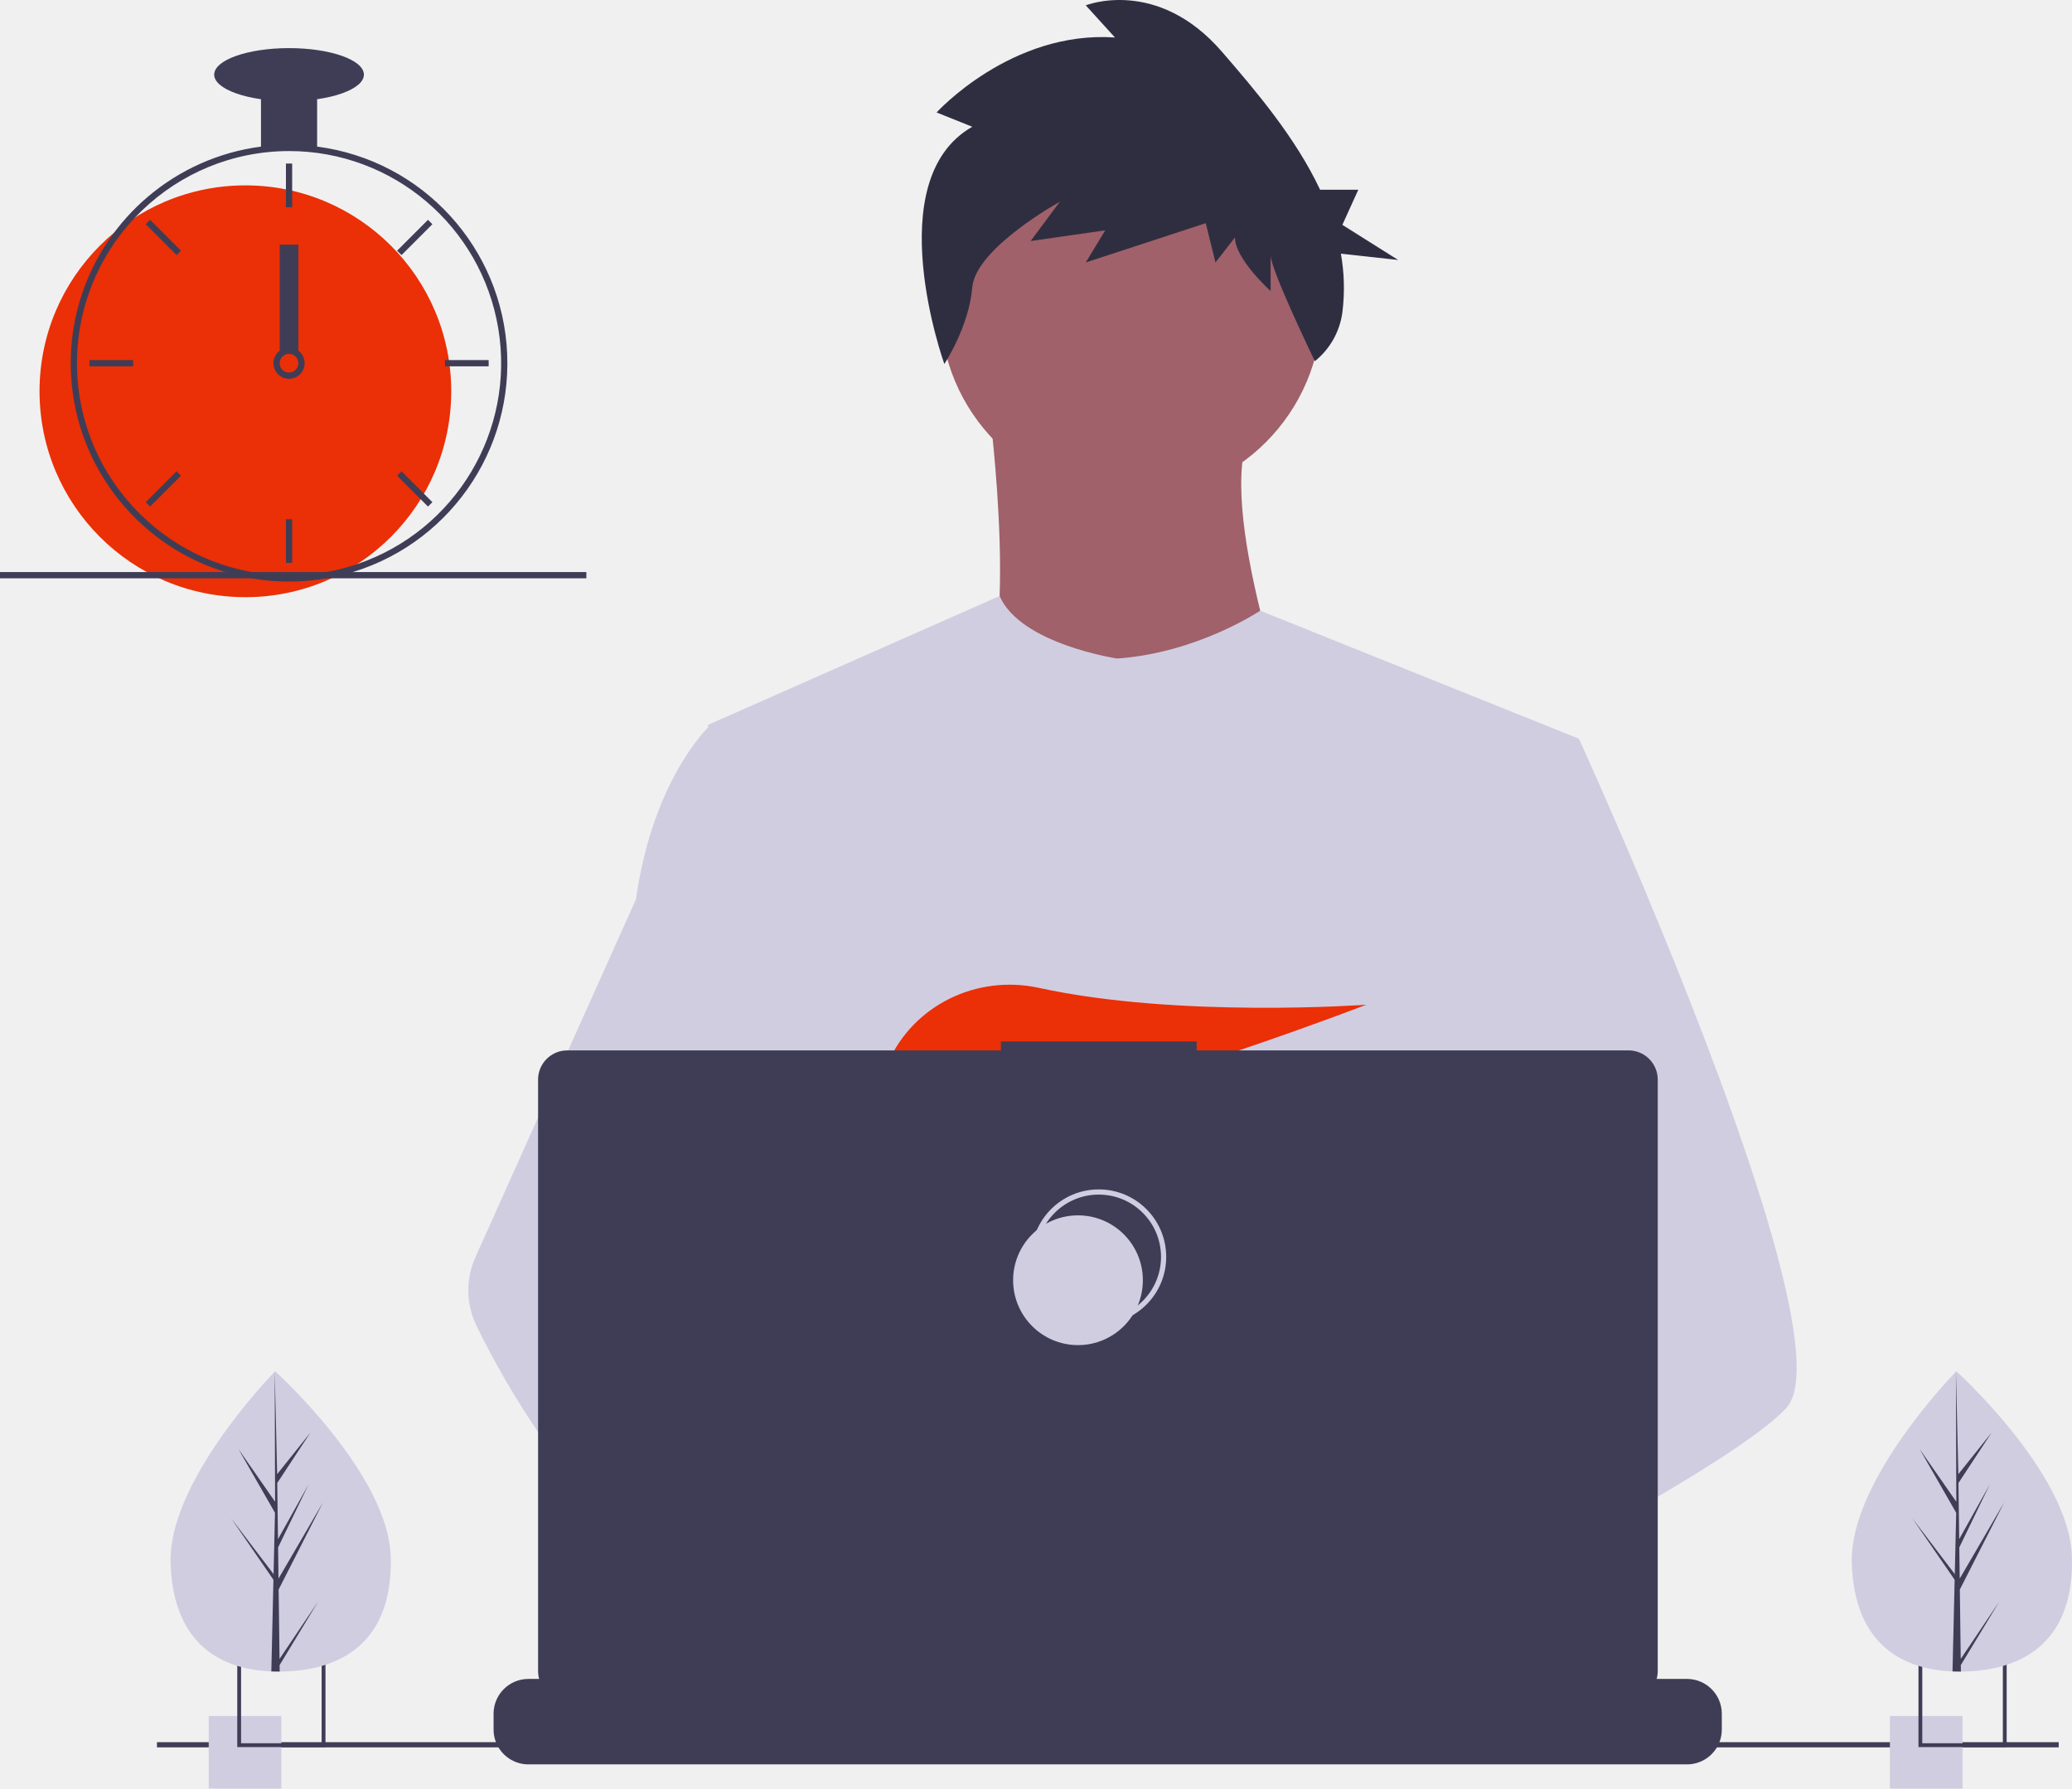
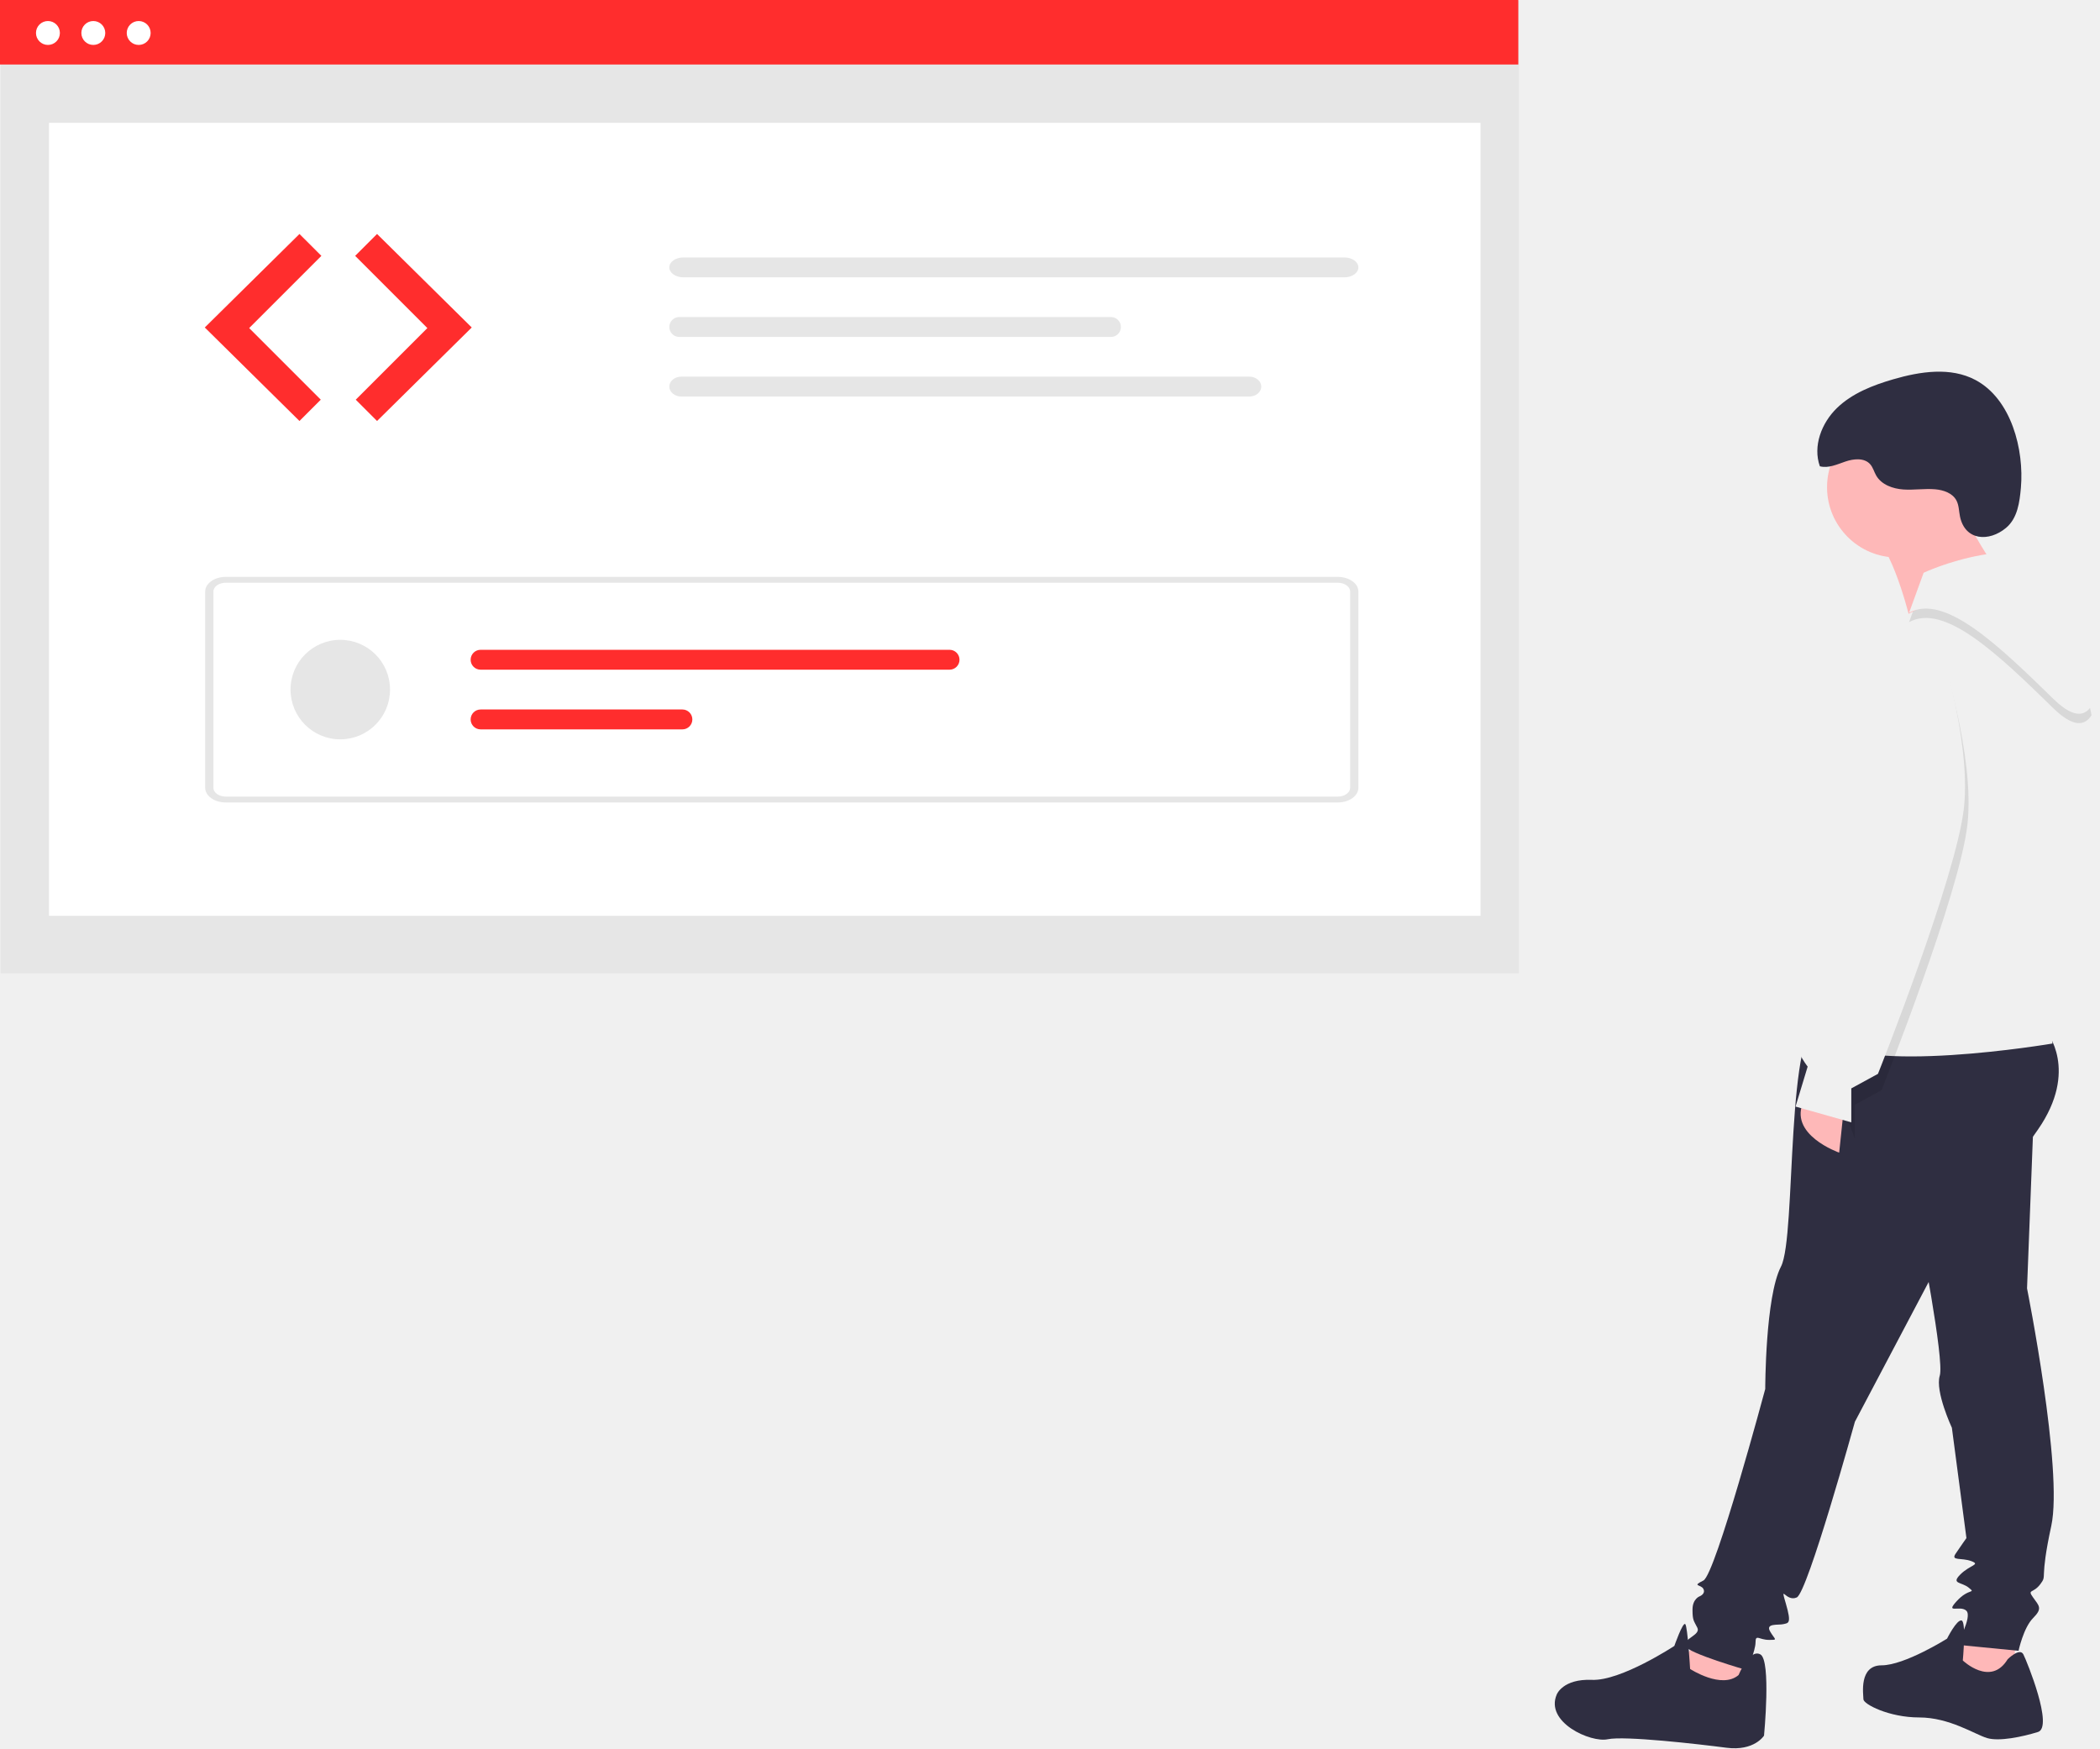
- <svg xmlns="http://www.w3.org/2000/svg" id="b4850822-491f-41e2-90b8-9be7376dfe8f" data-name="Layer 1" width="798.627" height="689.223" viewBox="0 0 798.627 689.223">
-   <circle cx="435.922" cy="118.405" r="73.536" fill="#a0616a" />
-   <path d="M581.722,260.562s13.855,104.443-7.46,116.166,126.823,12.789,126.823,12.789S668.047,298.928,682.968,271.219Z" transform="translate(-200.6864 -105.3887)" fill="#a0616a" />
-   <path d="M809.257,390.045l-12.32,56.1-26.05,118.69-.78,6.5-8.99,75.25-5.98,49.99-4.01,33.58c-24.38,12.53-42.05,21.18-42.05,21.18s-1.52-7.62-3.97-17.37c-17.11,5.13-48.77,13.64-75.6,15.34,9.77,10.89,14.26,21.12,8.17,28.67-18.38,22.76-94.26-24.92-120.8-42.7a71.841,71.841,0,0,0-.7,12.86l-20.31-15.62,2.01-35.94,3.39-60.81,4.26-76.26a80.064,80.064,0,0,1-3.37-10.03c-6.22-22.12-13.77-66.29-19.56-103.33-4.66-29.81-8.16-55-8.9-60.36-.1-.7-.15-1.06-.15-1.06l112.43-49.68c7.99,18.53,45.3,24.1,45.3,24.1,30.91-2.13,55.14-18.43,55.14-18.43Z" transform="translate(-200.6864 -105.3887)" fill="#d0cde1" />
-   <path d="M717.607,730.025s-4.76,1.63-12.5,3.94c-17.11,5.13-48.77,13.64-75.6,15.34-23.1,1.48-42.62-2.08-46.19-17.15-1.53-6.48.64-11.81,5.37-16.19,14.12-13.09,51-17.78,80.25-19.39,8.26-.45,15.9-.66,22.26-.74,10.8-.14,17.88.08,17.88.08l.17.66Z" transform="translate(-200.6864 -105.3887)" fill="#a0616a" />
-   <path d="M575.433,154.235,561.683,148.731s28.749-31.651,68.747-28.898l-11.25-12.385s27.499-11.009,52.498,17.89c13.141,15.191,28.346,33.048,37.825,53.163h14.725l-6.146,13.532,21.509,13.532-22.077-2.431a75.617,75.617,0,0,1,.599,22.445A29.041,29.041,0,0,1,707.48,244.576h0s-17.052-35.296-17.052-40.8V217.537s-13.749-12.385-13.749-20.642L669.179,206.528l-3.75-15.137-46.248,15.137,7.5-12.385-28.749,4.128,11.25-15.137s-32.499,17.89-33.749,33.027c-1.25,15.137-10.762,29.481-10.762,29.481S539.184,174.877,575.433,154.235Z" transform="translate(-200.6864 -105.3887)" fill="#2f2e41" />
-   <path d="M889.187,647.955c-7.49,8.12-26.05,20.35-48.55,33.59-8.37,4.92-17.28,9.99-26.37,15.03-21.69,12.03-44.4,23.95-63.14,33.58-24.38,12.53-42.05,21.18-42.05,21.18s-1.52-7.62-3.97-17.37c-3.28-13.05-8.22-29.92-13.37-37.39-.18-.26-.36-.5-.54-.74-1.5-1.97-3.01-3.12-4.5-3.12l74.42-46.13,32.16-19.94-23.17-55.31-29.06-69.38,17.54-55.81,17.63-56.1h33.04s10.94,23.88,24.93,57.18c2.09,4.98,4.25,10.17,6.45,15.53C869.417,532.755,905.297,630.505,889.187,647.955Z" transform="translate(-200.6864 -105.3887)" fill="#d0cde1" />
-   <path d="M637.677,777.975c-18.38,22.76-94.26-24.92-120.8-42.7-5.78-3.87-9.22-6.32-9.22-6.32l24.28-32.38,7.69-10.25s6.88,3.65,17.05,9.59c.37.22.74.44,1.12.66,8.77,5.15,19.78,11.88,30.89,19.39,15.33,10.37,30.83,22.2,40.82,33.34C639.277,760.195,643.767,770.425,637.677,777.975Z" transform="translate(-200.6864 -105.3887)" fill="#a0616a" />
-   <path d="M556.677,695.915a47.782,47.782,0,0,0-8.1.66c-22.99,3.95-29.77,24.76-31.7,38.7a71.841,71.841,0,0,0-.7,12.86l-20.31-15.62-7.4-5.69c-17.81-6.21-33.68-17.24-47.44-30.25a238.482,238.482,0,0,1-31.95-37.89,334.15,334.15,0,0,1-24.72-42.4,31.184,31.184,0,0,1-.43-26.45l25.15-56.05,36.76-81.92q.405-2.925.89-5.72c7.29-41.8,26.82-60.36,26.82-60.36h14.92l9.98,60.36,12.4,74.99-8.69,28.34-20.08,65.45,19.19,20.84Z" transform="translate(-200.6864 -105.3887)" fill="#d0cde1" />
-   <path d="M573.563,521.195l12.755,14.881c4.739-.904,9.687-1.965,14.784-3.158l-3.663-11.723,8.957,10.45c53.997-13.281,120.927-39.101,120.927-39.101s-72.257,5.298-126.208-6.489c-23.871-5.215-48.431,6.618-58.226,29.002-5.694,13.011-4.799,24.283,15.394,24.283a133.375,133.375,0,0,0,20.353-1.914Z" transform="translate(-200.6864 -105.3887)" fill="#eb2f06" />
-   <path d="M864.337,765.775v6.07a13.34,13.34,0,0,1-.91,4.87,13.688,13.688,0,0,1-.97,2,13.437,13.437,0,0,1-11.55,6.56h-446.55a13.437,13.437,0,0,1-11.55-6.56,13.682,13.682,0,0,1-.97-2,13.34,13.34,0,0,1-.91-4.87v-6.07a13.426,13.426,0,0,1,13.43-13.43h25.74v-2.83a.559.559,0,0,1,.56-.56h13.43a.559.559,0,0,1,.56.56v2.83h8.39v-2.83a.559.559,0,0,1,.56-.56h13.43a.559.559,0,0,1,.56.56v2.83h8.4v-2.83a.559.559,0,0,1,.56-.56h13.43a.559.559,0,0,1,.56.56v2.83h8.39v-2.83a.559.559,0,0,1,.56-.56h13.43a.559.559,0,0,1,.56.56v2.83h8.39v-2.83a.559.559,0,0,1,.56-.56h13.43a.559.559,0,0,1,.56.56v2.83h8.4v-2.83a.559.559,0,0,1,.56-.56h13.43a.559.559,0,0,1,.56.56v2.83h8.39v-2.83a.559.559,0,0,1,.56-.56h105.2a.559.559,0,0,1,.56.56v2.83h8.4v-2.83a.559.559,0,0,1,.56-.56h13.43a.566.566,0,0,1,.56.56v2.83h8.39v-2.83a.559.559,0,0,1,.56-.56h13.43a.559.559,0,0,1,.56.56v2.83h8.39v-2.83a.559.559,0,0,1,.56-.56h13.43a.559.559,0,0,1,.56.56v2.83h8.4v-2.83a.559.559,0,0,1,.56-.56h13.43a.557.557,0,0,1,.55.56v2.83h8.4v-2.83a.559.559,0,0,1,.56-.56h13.43a.559.559,0,0,1,.56.56v2.83h8.39v-2.83a.559.559,0,0,1,.56-.56h13.43a.559.559,0,0,1,.56.56v2.83h39.17A13.426,13.426,0,0,1,864.337,765.775Z" transform="translate(-200.6864 -105.3887)" fill="#3f3d56" />
-   <rect x="60.5" y="671.326" width="733" height="2" fill="#3f3d56" />
-   <path d="M828.381,510.145H661.938v-3.431H586.466v3.431h-167.129a11.259,11.259,0,0,0-11.259,11.259V749.315a11.259,11.259,0,0,0,11.259,11.259H828.381a11.259,11.259,0,0,0,11.259-11.259V521.404A11.259,11.259,0,0,0,828.381,510.145Z" transform="translate(-200.6864 -105.3887)" fill="#3f3d56" />
-   <circle cx="423.5" cy="484.326" r="25" fill="none" stroke="#d0cde1" stroke-miterlimit="10" stroke-width="2" />
-   <circle cx="415.5" cy="493.326" r="25" fill="#d0cde1" />
-   <rect x="80.446" y="661.223" width="28" height="28" fill="#d0cde1" />
-   <path d="M292.136,744.612v34h34v-34Zm32.52,32.52h-31.05v-31.04h31.05Z" transform="translate(-200.6864 -105.3887)" fill="#3f3d56" />
-   <rect x="728.446" y="661.223" width="28" height="28" fill="#d0cde1" />
-   <path d="M940.136,744.612v34h34v-34Zm32.52,32.52h-31.05v-31.04h31.05Z" transform="translate(-200.6864 -105.3887)" fill="#3f3d56" />
-   <circle cx="94.58" cy="150.773" r="79.34" fill="#eb2f06" />
-   <path d="M322.915,161.879a85.755,85.755,0,0,0-21.638,0A84.368,84.368,0,0,0,231.662,220.591a83.223,83.223,0,0,0-3.655,21.662c-.036,1.022-.06,2.056-.06,3.089a84.233,84.233,0,0,0,84.149,84.149c1.791,0,3.582-.06,5.349-.168a83.231,83.231,0,0,0,12.334-1.707,84.159,84.159,0,0,0-6.864-165.737Zm15.519,160.857h-.012a80.908,80.908,0,0,1-20.977,4.171c-1.767.12-3.558.18-5.349.18a81.845,81.845,0,0,1-81.745-81.745c0-1.034.024-2.068.06-3.089a81.856,81.856,0,0,1,81.685-78.655,81.749,81.749,0,0,1,26.339,159.138Z" transform="translate(-200.6864 -105.3887)" fill="#3f3d56" />
-   <rect x="110.208" y="63.018" width="2.404" height="16.83" fill="#3f3d56" />
-   <rect x="262.442" y="188.476" width="2.404" height="16.83" transform="translate(-262.6894 138.704) rotate(-45)" fill="#3f3d56" />
-   <rect x="242.373" y="236.928" width="2.404" height="16.83" transform="translate(-202.4538 383.5287) rotate(-90)" fill="#3f3d56" />
-   <rect x="262.442" y="285.379" width="2.404" height="16.83" transform="translate(41.63884 582.5743) rotate(-135)" fill="#3f3d56" />
-   <rect x="359.346" y="188.476" width="2.404" height="16.83" transform="translate(275.5851 485.6705) rotate(-135)" fill="#3f3d56" />
-   <rect x="379.415" y="236.928" width="2.404" height="16.83" transform="translate(-65.41128 520.5713) rotate(-90)" fill="#3f3d56" />
-   <rect x="359.346" y="285.379" width="2.404" height="16.83" transform="translate(-302.8282 235.6077) rotate(-45)" fill="#3f3d56" />
-   <rect x="110.208" y="200.06" width="2.404" height="16.83" fill="#3f3d56" />
-   <path d="M315.703,240.534a6.011,6.011,0,0,0-7.213,0,6.187,6.187,0,0,0-1.719,2.02,6.011,6.011,0,1,0,8.932-2.02Zm-3.606,8.415a3.617,3.617,0,0,1-3.606-3.606,3.671,3.671,0,0,1,.637-2.044,3.603,3.603,0,1,1,2.969,5.65Z" transform="translate(-200.6864 -105.3887)" fill="#3f3d56" />
-   <rect x="100.591" y="35.369" width="21.638" height="21.638" fill="#3f3d56" />
-   <ellipse cx="111.41" cy="28.757" rx="28.851" ry="10.218" fill="#3f3d56" />
-   <rect x="107.803" y="94.273" width="7.213" height="40.872" fill="#3f3d56" />
-   <rect y="220.44" width="226" height="2.404" fill="#3f3d56" />
-   <path d="M351.28,705.143c.933,31.95-17.735,43.659-41.163,44.343q-.816.024-1.625.029-1.63.012-3.228-.054c-21.188-.88-37.96-12.127-38.828-41.84-.898-30.75,37.269-70.703,40.133-73.658l.005-.003c.109-.113.164-.169.164-.169S350.347,673.195,351.28,705.143Z" transform="translate(-200.6864 -105.3887)" fill="#d0cde1" />
-   <path d="M308.43,744.644l14.882-22.131-14.852,24.512.031,2.49q-1.63.012-3.228-.054L306.002,717.449l-.02-.247.027-.048.071-3.025-16.298-23.663,16.279,21.399.058.639.558-24.186-14.077-24.533,14.117,20.284-.147-50.108 0-.167.005.164.934,39.491,12.829-16.041-12.787,19.444.28,21.634,11.806-21.114-11.762,24.295.156,12.03,17.169-29.411-17.117,33.608Z" transform="translate(-200.6864 -105.3887)" fill="#3f3d56" />
-   <path d="M999.28,705.143c.933,31.95-17.735,43.659-41.163,44.343q-.816.024-1.625.029-1.63.012-3.228-.054c-21.188-.88-37.96-12.127-38.828-41.84-.898-30.75,37.269-70.703,40.133-73.658l.005-.003c.109-.113.164-.169.164-.169S998.347,673.195,999.28,705.143Z" transform="translate(-200.6864 -105.3887)" fill="#d0cde1" />
-   <path d="M956.43,744.644l14.882-22.131-14.852,24.512.031,2.49q-1.63.012-3.228-.054L954.002,717.449l-.02-.247.027-.048.071-3.025-16.298-23.663,16.279,21.399.058.639.558-24.186-14.077-24.533,14.117,20.284-.147-50.108 0-.167.005.164.934,39.491,12.829-16.041-12.787,19.444.28,21.634,11.806-21.114-11.762,24.295.156,12.03,17.169-29.411-17.117,33.608Z" transform="translate(-200.6864 -105.3887)" fill="#3f3d56" />
+ <svg xmlns="http://www.w3.org/2000/svg" id="a5f41e37-d8d4-4d60-9e97-29ee7ebe1bc1" data-name="Layer 1" width="845.724" height="704.031" viewBox="0 0 845.724 704.031">
+   <g id="f1503154-f50a-4680-8aa4-587be41cac87" data-name="Group 2">
+     <path id="a9e5a31c-10e6-4175-9779-4994367672f7" data-name="Path 4" d="M880.724,762.754l-1.464,19.525-29.773-9.762,12.2-14.643Z" transform="translate(-177.1378 -97.98434)" fill="#feb8b8" />
+     <path id="f499a4aa-6a35-40fc-8432-e4c7ab26d048" data-name="Path 5" d="M989.083,756.409l-1.467,19.035-16.595,2.441-9.762-9.274,11.226-18.06Z" transform="translate(-177.1378 -97.98434)" fill="#feb8b8" />
+     <path id="fb70bf31-eafd-4d8a-8310-5130d8d104e1" data-name="Path 6" d="M1001.285,513.336s13.179,15.619-3.417,39.536-36.607,47.346-36.607,47.346l-37.1,70.286s-19.036,68.822-23.429,70.774-6.833-5.857-4.393,2.44.976,7.81-.976,8.3-7.321-.488-5.369,2.929,3.417,3.417-.488,3.417-5.369-2.44-5.369.976-3.417,11.226-3.417,11.226-23.917-6.833-24.893-9.762,6.345-4.393,4.881-7.321-1.952-2.929-1.952-7.321,2.929-5.369,2.929-5.369,2.44-.976,1.464-2.929-4.881-.976,0-3.417,24.895-77.121,24.895-77.121,0-37.1,6.345-49.3,1.464-99.084,16.6-100.06S1001.285,513.336,1001.285,513.336Z" transform="translate(-177.1378 -97.98434)" fill="#2f2e41" />
+     <path id="a89455c2-275d-4b70-b13c-192fbe474176" data-name="Path 7" d="M996.404,541.157l-2.929,75.655s14.643,73.215,9.762,95.667-1.464,19.524-4.393,23.429-5.369,1.952-2.929,5.369,3.9,4.393,0,8.3-5.857,13.179-5.857,13.179l-24.893-2.44s6.345-11.226,3.9-13.667-8.786,1.464-3.9-3.9,7.81-2.929,4.881-5.369-7.321-1.464-3.417-5.369,8.3-3.9,4.393-5.369-8.3,0-6.345-2.929,4.393-6.345,4.393-6.345l-5.857-44.417s-6.833-14.643-4.881-20.988-8.3-58.572-8.3-58.572Z" transform="translate(-177.1378 -97.98434)" fill="#2f2e41" />
+     <path id="a3024be5-ad86-493a-9bfb-258ab58160a1" data-name="Path 8" d="M985.668,766.17s4.881-4.881,6.345-1.952,12.2,29.286,5.857,31.238-15.619,3.9-20.5,2.44-15.131-8.3-27.333-8.3-22.452-5.369-22.452-7.321-1.952-13.667,7.321-13.667,26.357-10.738,26.357-10.738,3.9-7.81,5.857-7.321.488,16.107.488,16.107S978.832,777.396,985.668,766.17Z" transform="translate(-177.1378 -97.98434)" fill="#2f2e41" />
+     <path id="a57c92ce-496a-44de-934b-3ddd78679762" data-name="Path 9" d="M877.308,772.515s4.393-10.738,8.786-8.3,1.464,32.7,1.464,32.7-3.9,6.345-15.131,4.881-41-4.881-47.834-3.417-25.381-6.833-20.5-18.06c0,0,2.44-6.345,14.155-5.857s33.191-13.667,33.191-13.667,3.417-9.762,4.393-8.786,1.952,18.06,1.952,18.06S870.475,778.372,877.308,772.515Z" transform="translate(-177.1378 -97.98434)" fill="#2f2e41" />
+     <circle id="fa315d33-3eeb-4d45-ab88-aeb0e9694c5a" data-name="Ellipse 2" cx="764.111" cy="196.196" r="28.31" fill="#feb8b8" />
+     <path id="fbae87ba-2986-46ef-9932-134b7e0cae24" data-name="Path 10" d="M963.213,296.132s15.131,30.262,20.5,33.191-36.607,20.989-36.607,20.989-6.833-29.774-15.131-36.119S963.213,296.132,963.213,296.132Z" transform="translate(-177.1378 -97.98434)" fill="#feb8b8" />
+     <path id="fc15680c-e415-4000-ac02-b1f296562473" data-name="Path 11" d="M919.773,543.597l-1.952,18.548s-20.988-7.321-14.155-20.988Z" transform="translate(-177.1378 -97.98434)" fill="#feb8b8" />
+     <path id="ae3770ab-4aa4-41b9-9f4d-4c69df699916" data-name="Path 12" d="M911.478,515.776c14.643,15.615,92.247,2.436,92.247,2.436l-.972-11.225,9.762-10.243-2.927-47.837s8.78-22.45,10.243-56.617a30.78,30.78,0,0,0-.378-6.278c-5.032-30.607-54.87-50.32-56.239-49.857-.689.227-8.025,4.05-15.681,8.072-8.789,4.617-17.994,9.5-17.994,9.5-11.716,4.4-9.762,74.687-13.67,81.031s0,28.3,0,28.3l-4.39,20.987S896.831,500.161,911.478,515.776Z" transform="translate(-177.1378 -97.98434)" fill="#f0f0f0" />
+     <path id="b41fb511-fd5e-48e5-b733-0d9230f6b6d5" data-name="Path 13" d="M958.783,360.824s13.667,41,10.738,68.822-34.655,107.382-34.655,107.382l-10.733,5.857v13.666l-7.553-20.458,20.77-43.428S911.433,342.765,958.783,360.824Z" transform="translate(-177.1378 -97.98434)" opacity="0.1" style="isolation:isolate" />
+     <path id="efbdbf49-3b58-4bc5-8391-5fbab31acdf7" data-name="Path 14" d="M945.965,348.522c14.161-7.808,35.639,12.7,58.09,34.657,8.063,7.883,12.726,7.09,15.4,2.832-5.032-30.607-54.87-50.32-56.239-49.857-.689.227-8.025,4.05-15.681,8.072Z" transform="translate(-177.1378 -97.98434)" opacity="0.1" style="isolation:isolate" />
+     <path id="a2828270-d54b-4ede-bb2b-8639f55947f0" data-name="Path 15" d="M945.972,344.749l5.857-16.107s40.024-19.036,66.381,0l4.393,27.333s3.9,45.393-18.548,23.429S960.125,336.939,945.972,344.749Z" transform="translate(-177.1378 -97.98434)" fill="#f0f0f0" />
+     <path id="f68da632-d878-40c3-a103-67cfc5c970db" data-name="Path 16" d="M957.357,354.216s13.667,41,10.738,68.822-34.655,107.382-34.655,107.382l-10.738,5.861v13.667l-22.452-6.345,4.881-16.107s-7.81-9.762-2.44-12.691,4.393-19.036,4.393-19.036S910.011,336.156,957.357,354.216Z" transform="translate(-177.1378 -97.98434)" fill="#f0f0f0" />
+     <path id="f57115f6-7f5b-4177-880b-f5eff1305e5b" data-name="Path 17" d="M966.487,306.031c-.462-2.188-.4-4.542-1.448-6.517-1.573-2.961-5.188-4.2-8.529-4.492-4.265-.371-8.562.367-12.833.075s-8.833-1.92-10.959-5.635c-.848-1.482-1.266-3.227-2.391-4.512-2.341-2.674-6.608-2.26-9.972-1.114s-6.873,2.82-10.312,1.924c-2.892-8.091.669-17.424,6.828-23.415s14.465-9.215,22.715-11.618c10.881-3.17,23.126-5.043,33.13.282,14.507,7.721,19.626,28.158,18.288,43.39-.506,5.758-1.333,12.278-5.988,16.165C978.194,316.262,968.547,315.773,966.487,306.031Z" transform="translate(-177.1378 -97.98434)" fill="#2f2e41" />
+     <rect id="e1abf0e4-070b-4c82-8a12-ebedd4e3db02" data-name="Rectangle 1" x="0.262" y="0.347" width="611.461" height="391.607" fill="#e6e6e6" />
+     <rect id="ace8bea0-82e8-49b8-a50c-1e1cb532084f" data-name="Rectangle 2" x="19.746" y="49.464" width="576.492" height="319.322" fill="#fff" />
+     <rect id="b540f353-e277-4512-bc56-a133cea2858b" data-name="Rectangle 3" width="611.461" height="25.977" fill="#ff2d2d" />
+     <circle id="b2b285b5-c1c3-4b12-9710-2898c7239781" data-name="Ellipse 3" cx="19.305" cy="13.281" r="4.815" fill="#fff" />
+     <circle id="a5a428bb-42a2-4f57-9e6c-9979c01a2490" data-name="Ellipse 4" cx="37.58" cy="13.281" r="4.815" fill="#fff" />
+     <circle id="a9929a25-14ce-4464-bac9-4165f1e3fae6" data-name="Ellipse 5" cx="55.855" cy="13.281" r="4.815" fill="#fff" />
+     <path id="b4a2d72b-abc3-4d2f-a2b8-a2aff6897b26" data-name="Path 37" d="M297.743,192.205l-38.133,37.657,38.133,37.656,8.58-8.58-28.835-28.839,29.076-29.076Z" transform="translate(-177.1378 -97.98434)" fill="#ff2d2d" />
+     <path id="b5120d89-6cbe-4bfa-9a1b-cf9b07deff91" data-name="Path 38" d="M328.988,192.205l38.132,37.657-38.132,37.656-8.58-8.58,28.837-28.838-29.078-29.077Z" transform="translate(-177.1378 -97.98434)" fill="#ff2d2d" />
+     <path id="a31271bd-8e2f-469b-8cee-8b6db3f92f99" data-name="Path 65" d="M452.332,201.655c-3.119,0-5.647,1.794-5.647,4.006s2.528,4.006,5.647,4.006h266.214c3.119,0,5.647-1.794,5.647-4.006s-2.528-4.006-5.647-4.006Z" transform="translate(-177.1378 -97.98434)" fill="#e6e6e6" />
+     <path id="bf577952-0fd5-43e0-be6b-ea1966b51a93" data-name="Path 78" d="M715.899,421.134h-447.838c-4.578,0-8.288-2.643-8.293-5.9v-79.042c.005-3.257,3.715-5.9,8.293-5.9h447.838c4.578,0,8.288,2.643,8.293,5.9v79.041C724.188,418.49,720.477,421.13,715.899,421.134Zm-447.838-88.484c-2.747,0-4.973,1.586-4.976,3.54v79.041c0,1.954,2.229,3.538,4.976,3.54h447.838c2.747,0,4.973-1.586,4.976-3.54v-79.039c0-1.954-2.229-3.538-4.976-3.54Z" transform="translate(-177.1378 -97.98434)" fill="#e6e6e6" />
+     <circle id="f7f4957b-eaa8-456b-bf02-bacf7de3ef80" data-name="Ellipse 13" cx="137.04" cy="277.695" r="20.036" fill="#e6e6e6" />
+     <path id="fb0f055d-da6e-47f2-bb6d-7ff26d7b746a" data-name="Path 79" d="M370.688,359.655a4.006,4.006,0,0,0-.01,8.012H559.549a4.006,4.006,0,0,0,0-8.012Z" transform="translate(-177.1378 -97.98434)" fill="#ff2d2d" />
+     <path id="bfcde504-8c45-4d21-843b-87b1f7e22ce0" data-name="Path 80" d="M370.688,383.692a4.006,4.006,0,0,0-.01,8.012h81.276a4.006,4.006,0,0,0,.01-8.012H370.688Z" transform="translate(-177.1378 -97.98434)" fill="#ff2d2d" />
+     <path id="a66699ea-75f1-4575-b6d5-52b0b1f8e30c" data-name="Path 81" d="M450.388,225.655a4.019,4.019,0,0,0,0,8.012h174.47a4.019,4.019,0,0,0,0-8.012Z" transform="translate(-177.1378 -97.98434)" fill="#e6e6e6" />
+     <path id="bbc4ca7b-25d4-4c7e-b3d4-0411f69bd48f" data-name="Path 82" d="M451.536,249.655c-2.679,0-4.851,1.794-4.851,4.006s2.172,4.006,4.851,4.006h228.7c2.679,0,4.851-1.794,4.851-4.006s-2.172-4.006-4.851-4.006Z" transform="translate(-177.1378 -97.98434)" fill="#e6e6e6" />
+   </g>
</svg>
